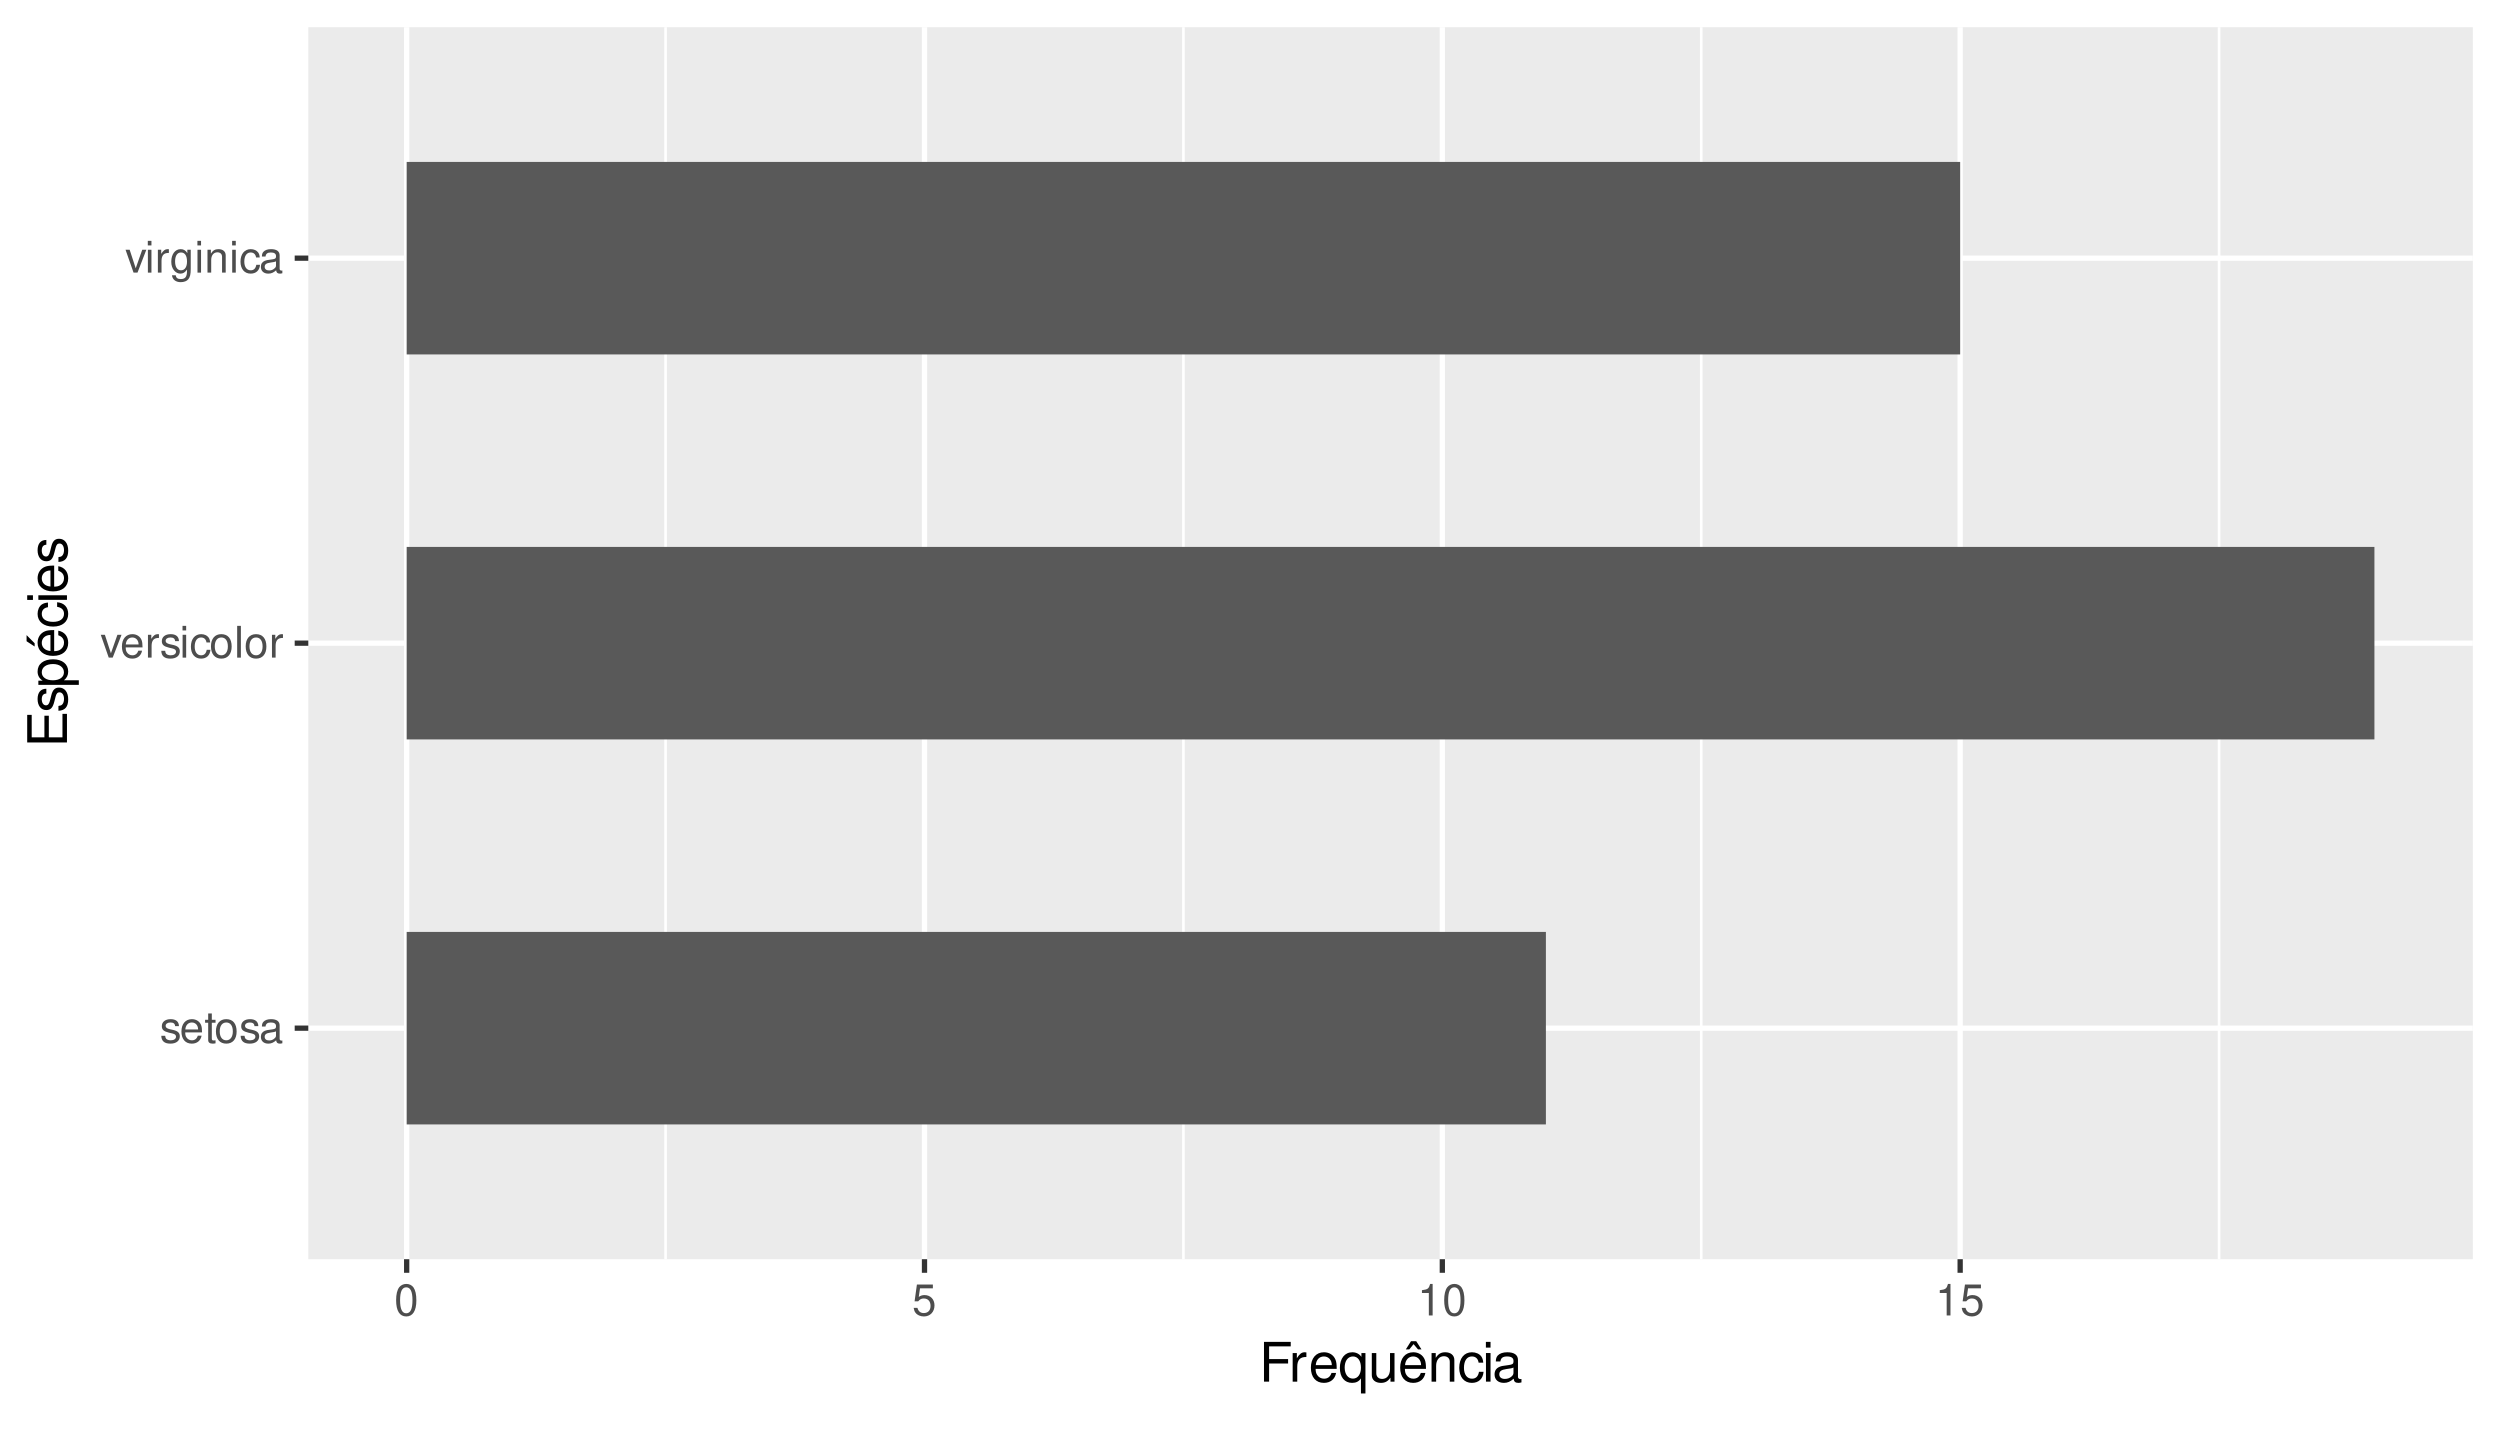
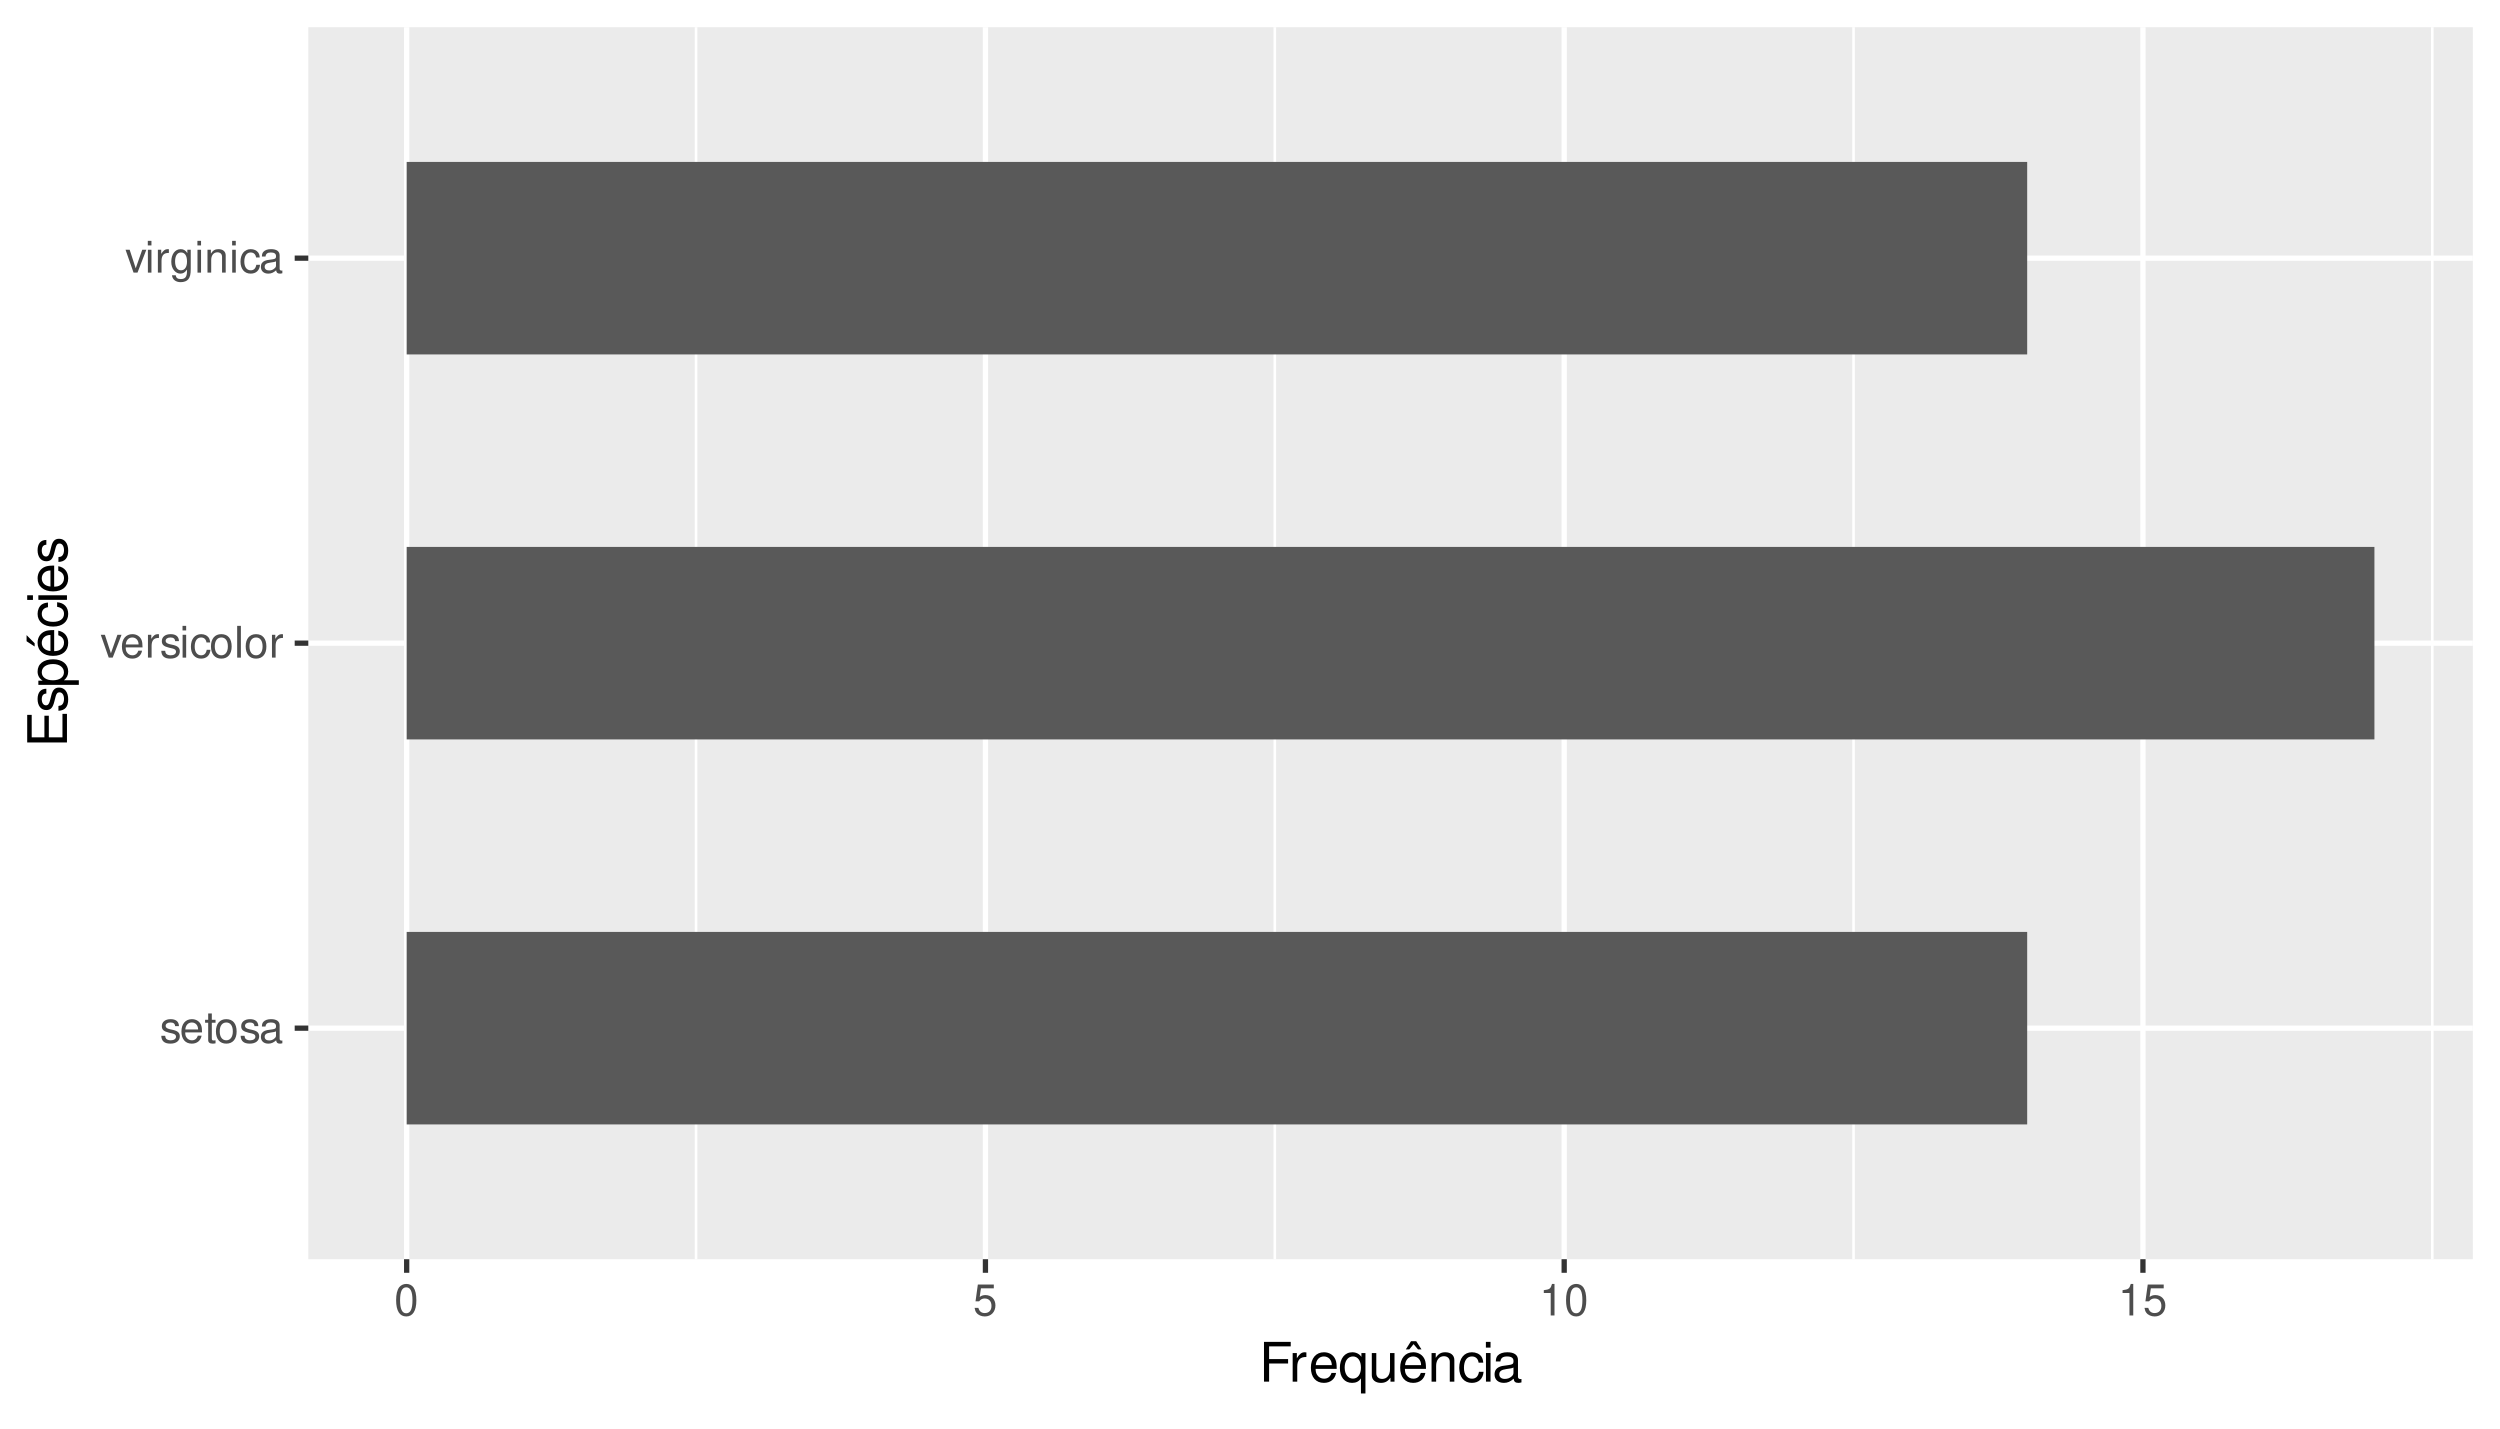
<svg xmlns="http://www.w3.org/2000/svg" xmlns:xlink="http://www.w3.org/1999/xlink" width="504pt" height="288pt" viewBox="0 0 504 288" version="1.1">
  <defs>
    <g>
      <symbol overflow="visible" id="glyph0-0">
        <path style="stroke:none;" d="" />
      </symbol>
      <symbol overflow="visible" id="glyph0-1">
        <path style="stroke:none;" d="M 3.859 -3.328 C 3.844 -4.234 3.25 -4.734 2.188 -4.734 C 1.109 -4.734 0.406 -4.188 0.406 -3.328 C 0.406 -2.609 0.781 -2.266 1.875 -2 L 2.562 -1.844 C 3.062 -1.719 3.266 -1.531 3.266 -1.203 C 3.266 -0.766 2.844 -0.469 2.203 -0.469 C 1.797 -0.469 1.469 -0.594 1.281 -0.781 C 1.172 -0.922 1.125 -1.047 1.078 -1.375 L 0.297 -1.375 C 0.328 -0.312 0.938 0.203 2.141 0.203 C 3.297 0.203 4.031 -0.375 4.031 -1.266 C 4.031 -1.938 3.656 -2.328 2.734 -2.547 L 2.031 -2.703 C 1.438 -2.844 1.172 -3.047 1.172 -3.375 C 1.172 -3.797 1.562 -4.062 2.156 -4.062 C 2.75 -4.062 3.062 -3.812 3.078 -3.328 Z M 3.859 -3.328 " />
      </symbol>
      <symbol overflow="visible" id="glyph0-2">
        <path style="stroke:none;" d="M 4.516 -2.062 C 4.516 -2.766 4.453 -3.188 4.328 -3.531 C 4.031 -4.281 3.328 -4.734 2.469 -4.734 C 1.172 -4.734 0.359 -3.766 0.359 -2.25 C 0.359 -0.719 1.141 0.203 2.453 0.203 C 3.5 0.203 4.234 -0.391 4.422 -1.406 L 3.672 -1.406 C 3.469 -0.797 3.062 -0.469 2.469 -0.469 C 2 -0.469 1.609 -0.688 1.359 -1.078 C 1.188 -1.344 1.125 -1.594 1.125 -2.062 Z M 1.141 -2.656 C 1.203 -3.516 1.719 -4.062 2.453 -4.062 C 3.203 -4.062 3.719 -3.484 3.719 -2.656 Z M 1.141 -2.656 " />
      </symbol>
      <symbol overflow="visible" id="glyph0-3">
        <path style="stroke:none;" d="M 2.234 -4.609 L 1.484 -4.609 L 1.484 -5.875 L 0.75 -5.875 L 0.75 -4.609 L 0.125 -4.609 L 0.125 -4.016 L 0.75 -4.016 L 0.75 -0.531 C 0.75 -0.047 1.062 0.203 1.641 0.203 C 1.828 0.203 1.984 0.188 2.234 0.141 L 2.234 -0.469 C 2.125 -0.453 2.031 -0.438 1.875 -0.438 C 1.562 -0.438 1.484 -0.531 1.484 -0.859 L 1.484 -4.016 L 2.234 -4.016 Z M 2.234 -4.609 " />
      </symbol>
      <symbol overflow="visible" id="glyph0-4">
        <path style="stroke:none;" d="M 2.391 -4.734 C 1.094 -4.734 0.312 -3.812 0.312 -2.266 C 0.312 -0.719 1.094 0.203 2.406 0.203 C 3.703 0.203 4.484 -0.719 4.484 -2.234 C 4.484 -3.828 3.734 -4.734 2.391 -4.734 Z M 2.406 -4.062 C 3.234 -4.062 3.719 -3.391 3.719 -2.25 C 3.719 -1.156 3.203 -0.469 2.406 -0.469 C 1.578 -0.469 1.078 -1.156 1.078 -2.266 C 1.078 -3.391 1.578 -4.062 2.406 -4.062 Z M 2.406 -4.062 " />
      </symbol>
      <symbol overflow="visible" id="glyph0-5">
        <path style="stroke:none;" d="M 4.703 -0.438 C 4.625 -0.406 4.594 -0.406 4.547 -0.406 C 4.297 -0.406 4.156 -0.547 4.156 -0.781 L 4.156 -3.484 C 4.156 -4.297 3.547 -4.734 2.422 -4.734 C 1.734 -4.734 1.203 -4.547 0.891 -4.203 C 0.672 -3.969 0.594 -3.703 0.578 -3.25 L 1.312 -3.25 C 1.375 -3.812 1.703 -4.062 2.391 -4.062 C 3.062 -4.062 3.422 -3.812 3.422 -3.375 L 3.422 -3.188 C 3.406 -2.875 3.25 -2.75 2.656 -2.672 C 1.625 -2.547 1.453 -2.5 1.172 -2.391 C 0.641 -2.156 0.375 -1.766 0.375 -1.156 C 0.375 -0.328 0.953 0.203 1.875 0.203 C 2.469 0.203 2.922 0 3.453 -0.469 C 3.5 0 3.734 0.203 4.203 0.203 C 4.359 0.203 4.453 0.188 4.703 0.125 Z M 3.422 -1.453 C 3.422 -1.203 3.359 -1.062 3.125 -0.859 C 2.828 -0.578 2.469 -0.438 2.047 -0.438 C 1.469 -0.438 1.141 -0.719 1.141 -1.172 C 1.141 -1.656 1.453 -1.906 2.25 -2.016 C 3.031 -2.125 3.172 -2.156 3.422 -2.281 Z M 3.422 -1.453 " />
      </symbol>
      <symbol overflow="visible" id="glyph0-6">
        <path style="stroke:none;" d="M 2.5 0 L 4.281 -4.609 L 3.453 -4.609 L 2.141 -0.875 L 0.922 -4.609 L 0.094 -4.609 L 1.703 0 Z M 2.5 0 " />
      </symbol>
      <symbol overflow="visible" id="glyph0-7">
        <path style="stroke:none;" d="M 0.609 -4.609 L 0.609 0 L 1.344 0 L 1.344 -2.391 C 1.359 -3.5 1.812 -4 2.828 -3.969 L 2.828 -4.719 C 2.703 -4.734 2.625 -4.734 2.547 -4.734 C 2.062 -4.734 1.703 -4.453 1.281 -3.781 L 1.281 -4.609 Z M 0.609 -4.609 " />
      </symbol>
      <symbol overflow="visible" id="glyph0-8">
        <path style="stroke:none;" d="M 1.312 -4.609 L 0.594 -4.609 L 0.594 0 L 1.312 0 Z M 1.312 -6.406 L 0.578 -6.406 L 0.578 -5.484 L 1.312 -5.484 Z M 1.312 -6.406 " />
      </symbol>
      <symbol overflow="visible" id="glyph0-9">
        <path style="stroke:none;" d="M 4.141 -3.062 C 4.109 -3.516 4.016 -3.797 3.828 -4.062 C 3.516 -4.484 2.969 -4.734 2.328 -4.734 C 1.078 -4.734 0.266 -3.75 0.266 -2.219 C 0.266 -0.734 1.062 0.203 2.312 0.203 C 3.406 0.203 4.109 -0.453 4.203 -1.578 L 3.453 -1.578 C 3.328 -0.844 2.953 -0.469 2.328 -0.469 C 1.516 -0.469 1.031 -1.141 1.031 -2.219 C 1.031 -3.375 1.516 -4.062 2.312 -4.062 C 2.922 -4.062 3.312 -3.703 3.406 -3.062 Z M 4.141 -3.062 " />
      </symbol>
      <symbol overflow="visible" id="glyph0-10">
        <path style="stroke:none;" d="M 1.344 -6.406 L 0.594 -6.406 L 0.594 0 L 1.344 0 Z M 1.344 -6.406 " />
      </symbol>
      <symbol overflow="visible" id="glyph0-11">
        <path style="stroke:none;" d="M 3.547 -4.609 L 3.547 -3.938 C 3.188 -4.5 2.781 -4.734 2.203 -4.734 C 1.078 -4.734 0.312 -3.703 0.312 -2.219 C 0.312 -1.453 0.5 -0.891 0.891 -0.422 C 1.234 -0.016 1.672 0.203 2.141 0.203 C 2.703 0.203 3.094 -0.047 3.484 -0.625 L 3.484 -0.391 C 3.484 0.844 3.141 1.297 2.219 1.297 C 1.594 1.297 1.281 1.062 1.203 0.531 L 0.453 0.531 C 0.531 1.375 1.203 1.922 2.203 1.922 C 2.891 1.922 3.453 1.703 3.75 1.328 C 4.094 0.891 4.234 0.328 4.234 -0.75 L 4.234 -4.609 Z M 2.266 -4.062 C 3.047 -4.062 3.484 -3.406 3.484 -2.25 C 3.484 -1.125 3.031 -0.469 2.266 -0.469 C 1.516 -0.469 1.078 -1.141 1.078 -2.266 C 1.078 -3.391 1.516 -4.062 2.266 -4.062 Z M 2.266 -4.062 " />
      </symbol>
      <symbol overflow="visible" id="glyph0-12">
        <path style="stroke:none;" d="M 0.609 -4.609 L 0.609 0 L 1.359 0 L 1.359 -2.547 C 1.359 -3.484 1.844 -4.094 2.609 -4.094 C 3.188 -4.094 3.547 -3.75 3.547 -3.188 L 3.547 0 L 4.281 0 L 4.281 -3.484 C 4.281 -4.25 3.719 -4.734 2.828 -4.734 C 2.141 -4.734 1.703 -4.484 1.297 -3.828 L 1.297 -4.609 Z M 0.609 -4.609 " />
      </symbol>
      <symbol overflow="visible" id="glyph0-13">
        <path style="stroke:none;" d="M 2.422 -6.359 C 1.844 -6.359 1.312 -6.094 0.984 -5.672 C 0.578 -5.109 0.375 -4.25 0.375 -3.078 C 0.375 -0.938 1.078 0.203 2.422 0.203 C 3.734 0.203 4.453 -0.938 4.453 -3.031 C 4.453 -4.25 4.266 -5.078 3.859 -5.672 C 3.531 -6.109 3.016 -6.359 2.422 -6.359 Z M 2.422 -5.672 C 3.25 -5.672 3.672 -4.828 3.672 -3.094 C 3.672 -1.281 3.266 -0.438 2.406 -0.438 C 1.578 -0.438 1.172 -1.312 1.172 -3.062 C 1.172 -4.828 1.578 -5.672 2.422 -5.672 Z M 2.422 -5.672 " />
      </symbol>
      <symbol overflow="visible" id="glyph0-14">
        <path style="stroke:none;" d="M 4.188 -6.234 L 0.969 -6.234 L 0.5 -2.844 L 1.219 -2.844 C 1.578 -3.266 1.875 -3.422 2.359 -3.422 C 3.203 -3.422 3.719 -2.844 3.719 -1.922 C 3.719 -1.031 3.203 -0.484 2.359 -0.484 C 1.688 -0.484 1.266 -0.828 1.078 -1.531 L 0.312 -1.531 C 0.406 -1.016 0.5 -0.781 0.688 -0.547 C 1.031 -0.078 1.672 0.203 2.375 0.203 C 3.641 0.203 4.516 -0.719 4.516 -2.031 C 4.516 -3.266 3.688 -4.109 2.5 -4.109 C 2.062 -4.109 1.703 -4 1.344 -3.734 L 1.594 -5.469 L 4.188 -5.469 Z M 4.188 -6.234 " />
      </symbol>
      <symbol overflow="visible" id="glyph0-15">
        <path style="stroke:none;" d="M 2.281 -4.531 L 2.281 0 L 3.047 0 L 3.047 -6.359 L 2.547 -6.359 C 2.266 -5.391 2.094 -5.25 0.891 -5.094 L 0.891 -4.531 Z M 2.281 -4.531 " />
      </symbol>
      <symbol overflow="visible" id="glyph1-0">
        <path style="stroke:none;" d="" />
      </symbol>
      <symbol overflow="visible" id="glyph1-1">
        <path style="stroke:none;" d="M 2.016 -3.656 L 5.844 -3.656 L 5.844 -4.547 L 2.016 -4.547 L 2.016 -7.109 L 6.375 -7.109 L 6.375 -8.016 L 0.984 -8.016 L 0.984 0 L 2.016 0 Z M 2.016 -3.656 " />
      </symbol>
      <symbol overflow="visible" id="glyph1-2">
        <path style="stroke:none;" d="M 0.766 -5.766 L 0.766 0 L 1.688 0 L 1.688 -2.984 C 1.688 -4.375 2.266 -5 3.531 -4.969 L 3.531 -5.891 C 3.375 -5.922 3.281 -5.922 3.172 -5.922 C 2.578 -5.922 2.141 -5.578 1.609 -4.719 L 1.609 -5.766 Z M 0.766 -5.766 " />
      </symbol>
      <symbol overflow="visible" id="glyph1-3">
        <path style="stroke:none;" d="M 5.641 -2.578 C 5.641 -3.453 5.578 -3.984 5.406 -4.406 C 5.031 -5.359 4.156 -5.922 3.078 -5.922 C 1.469 -5.922 0.438 -4.703 0.438 -2.812 C 0.438 -0.906 1.438 0.25 3.062 0.25 C 4.375 0.25 5.297 -0.5 5.516 -1.75 L 4.594 -1.75 C 4.344 -0.984 3.828 -0.594 3.094 -0.594 C 2.516 -0.594 2.016 -0.859 1.703 -1.344 C 1.484 -1.672 1.406 -2 1.391 -2.578 Z M 1.422 -3.328 C 1.5 -4.391 2.141 -5.078 3.062 -5.078 C 4 -5.078 4.656 -4.359 4.656 -3.328 Z M 1.422 -3.328 " />
      </symbol>
      <symbol overflow="visible" id="glyph1-4">
        <path style="stroke:none;" d="M 5.438 2.391 L 5.438 -5.766 L 4.625 -5.766 L 4.625 -5 C 4.203 -5.594 3.547 -5.922 2.797 -5.922 C 1.281 -5.922 0.281 -4.688 0.281 -2.766 C 0.281 -0.906 1.219 0.25 2.75 0.25 C 3.547 0.25 4.109 -0.031 4.531 -0.656 L 4.531 2.391 Z M 2.922 -5.078 C 3.906 -5.078 4.531 -4.203 4.531 -2.812 C 4.531 -1.484 3.891 -0.609 2.922 -0.609 C 1.906 -0.609 1.25 -1.5 1.25 -2.844 C 1.25 -4.188 1.906 -5.078 2.922 -5.078 Z M 2.922 -5.078 " />
      </symbol>
      <symbol overflow="visible" id="glyph1-5">
        <path style="stroke:none;" d="M 5.297 0 L 5.297 -5.766 L 4.391 -5.766 L 4.391 -2.5 C 4.391 -1.312 3.766 -0.547 2.812 -0.547 C 2.094 -0.547 1.625 -0.984 1.625 -1.688 L 1.625 -5.766 L 0.719 -5.766 L 0.719 -1.312 C 0.719 -0.359 1.438 0.25 2.547 0.25 C 3.406 0.25 3.938 -0.047 4.484 -0.797 L 4.484 0 Z M 5.297 0 " />
      </symbol>
      <symbol overflow="visible" id="glyph1-6">
        <path style="stroke:none;" d="M 5.641 -2.578 C 5.641 -3.453 5.578 -3.984 5.406 -4.406 C 5.031 -5.359 4.156 -5.922 3.078 -5.922 C 1.469 -5.922 0.438 -4.703 0.438 -2.812 C 0.438 -0.906 1.438 0.25 3.062 0.25 C 4.375 0.25 5.297 -0.5 5.516 -1.75 L 4.594 -1.75 C 4.344 -0.984 3.828 -0.594 3.094 -0.594 C 2.516 -0.594 2.016 -0.859 1.703 -1.344 C 1.484 -1.672 1.406 -2 1.391 -2.578 Z M 1.422 -3.328 C 1.5 -4.391 2.141 -5.078 3.062 -5.078 C 4 -5.078 4.656 -4.359 4.656 -3.328 Z M 2.625 -8.156 L 1.578 -6.5 L 2.281 -6.5 L 3.141 -7.562 L 4.031 -6.5 L 4.734 -6.5 L 3.672 -8.156 Z M 2.625 -8.156 " />
      </symbol>
      <symbol overflow="visible" id="glyph1-7">
        <path style="stroke:none;" d="M 0.766 -5.766 L 0.766 0 L 1.688 0 L 1.688 -3.172 C 1.688 -4.359 2.312 -5.125 3.25 -5.125 C 3.984 -5.125 4.438 -4.688 4.438 -4 L 4.438 0 L 5.359 0 L 5.359 -4.359 C 5.359 -5.312 4.641 -5.922 3.531 -5.922 C 2.672 -5.922 2.125 -5.594 1.609 -4.797 L 1.609 -5.766 Z M 0.766 -5.766 " />
      </symbol>
      <symbol overflow="visible" id="glyph1-8">
        <path style="stroke:none;" d="M 5.188 -3.828 C 5.141 -4.391 5.016 -4.75 4.797 -5.078 C 4.406 -5.609 3.703 -5.922 2.906 -5.922 C 1.344 -5.922 0.344 -4.703 0.344 -2.781 C 0.344 -0.922 1.328 0.25 2.891 0.25 C 4.266 0.25 5.141 -0.578 5.25 -1.984 L 4.328 -1.984 C 4.172 -1.062 3.703 -0.594 2.922 -0.594 C 1.906 -0.594 1.297 -1.422 1.297 -2.781 C 1.297 -4.219 1.891 -5.078 2.891 -5.078 C 3.656 -5.078 4.141 -4.625 4.25 -3.828 Z M 5.188 -3.828 " />
      </symbol>
      <symbol overflow="visible" id="glyph1-9">
        <path style="stroke:none;" d="M 1.656 -5.766 L 0.734 -5.766 L 0.734 0 L 1.656 0 Z M 1.656 -8.016 L 0.719 -8.016 L 0.719 -6.859 L 1.656 -6.859 Z M 1.656 -8.016 " />
      </symbol>
      <symbol overflow="visible" id="glyph1-10">
        <path style="stroke:none;" d="M 5.891 -0.531 C 5.781 -0.516 5.734 -0.516 5.688 -0.516 C 5.375 -0.516 5.188 -0.688 5.188 -0.969 L 5.188 -4.359 C 5.188 -5.375 4.438 -5.922 3.031 -5.922 C 2.172 -5.922 1.5 -5.688 1.109 -5.266 C 0.844 -4.969 0.734 -4.625 0.719 -4.062 L 1.641 -4.062 C 1.719 -4.766 2.141 -5.078 2.984 -5.078 C 3.828 -5.078 4.281 -4.781 4.281 -4.219 L 4.281 -3.984 C 4.266 -3.594 4.062 -3.438 3.328 -3.344 C 2.031 -3.172 1.828 -3.141 1.469 -2.984 C 0.797 -2.703 0.469 -2.203 0.469 -1.453 C 0.469 -0.406 1.188 0.25 2.359 0.25 C 3.078 0.25 3.656 0 4.312 -0.594 C 4.375 0 4.656 0.25 5.266 0.25 C 5.453 0.25 5.578 0.234 5.891 0.156 Z M 4.281 -1.812 C 4.281 -1.5 4.188 -1.312 3.922 -1.062 C 3.547 -0.719 3.094 -0.547 2.547 -0.547 C 1.844 -0.547 1.422 -0.891 1.422 -1.469 C 1.422 -2.078 1.812 -2.391 2.812 -2.531 C 3.781 -2.656 3.969 -2.703 4.281 -2.844 Z M 4.281 -1.812 " />
      </symbol>
      <symbol overflow="visible" id="glyph2-0">
        <path style="stroke:none;" d="" />
      </symbol>
      <symbol overflow="visible" id="glyph2-1">
        <path style="stroke:none;" d="M -3.656 -2.016 L -3.656 -6.375 L -4.547 -6.375 L -4.547 -2.016 L -7.109 -2.016 L -7.109 -6.547 L -8.016 -6.547 L -8.016 -0.984 L 0 -0.984 L 0 -6.75 L -0.906 -6.75 L -0.906 -2.016 Z M -3.656 -2.016 " />
      </symbol>
      <symbol overflow="visible" id="glyph2-2">
        <path style="stroke:none;" d="M -4.156 -4.812 C -5.297 -4.812 -5.922 -4.062 -5.922 -2.734 C -5.922 -1.391 -5.234 -0.516 -4.172 -0.516 C -3.266 -0.516 -2.844 -0.984 -2.516 -2.344 L -2.297 -3.203 C -2.141 -3.844 -1.906 -4.094 -1.5 -4.094 C -0.953 -4.094 -0.594 -3.547 -0.594 -2.75 C -0.594 -2.25 -0.734 -1.844 -0.984 -1.609 C -1.141 -1.469 -1.312 -1.391 -1.719 -1.344 L -1.719 -0.375 C -0.391 -0.422 0.25 -1.172 0.25 -2.672 C 0.25 -4.125 -0.469 -5.047 -1.578 -5.047 C -2.438 -5.047 -2.906 -4.562 -3.172 -3.422 L -3.391 -2.547 C -3.562 -1.797 -3.812 -1.469 -4.219 -1.469 C -4.75 -1.469 -5.078 -1.953 -5.078 -2.688 C -5.078 -3.438 -4.766 -3.828 -4.156 -3.844 Z M -4.156 -4.812 " />
      </symbol>
      <symbol overflow="visible" id="glyph2-3">
        <path style="stroke:none;" d="M 2.391 -0.594 L 2.391 -1.516 L -0.609 -1.516 C -0.016 -2 0.25 -2.547 0.25 -3.281 C 0.25 -4.781 -0.953 -5.75 -2.781 -5.75 C -4.719 -5.75 -5.922 -4.812 -5.922 -3.281 C -5.922 -2.5 -5.578 -1.875 -4.891 -1.438 L -5.766 -1.438 L -5.766 -0.594 Z M -5.078 -3.125 C -5.078 -4.141 -4.188 -4.797 -2.812 -4.797 C -1.5 -4.797 -0.609 -4.125 -0.609 -3.125 C -0.609 -2.141 -1.484 -1.516 -2.844 -1.516 C -4.188 -1.516 -5.078 -2.141 -5.078 -3.125 Z M -5.078 -3.125 " />
      </symbol>
      <symbol overflow="visible" id="glyph2-4">
        <path style="stroke:none;" d="M -2.578 -5.641 C -3.453 -5.641 -3.984 -5.578 -4.406 -5.406 C -5.359 -5.031 -5.922 -4.156 -5.922 -3.078 C -5.922 -1.469 -4.703 -0.438 -2.812 -0.438 C -0.906 -0.438 0.25 -1.438 0.25 -3.062 C 0.25 -4.375 -0.5 -5.297 -1.75 -5.516 L -1.75 -4.594 C -0.984 -4.344 -0.594 -3.828 -0.594 -3.094 C -0.594 -2.516 -0.859 -2.016 -1.344 -1.703 C -1.672 -1.484 -2 -1.406 -2.578 -1.391 Z M -3.328 -1.422 C -4.391 -1.5 -5.078 -2.141 -5.078 -3.062 C -5.078 -4 -4.359 -4.656 -3.328 -4.656 Z M -8.141 -3.391 L -6.516 -2.328 L -6.516 -2.984 L -8.141 -4.625 Z M -8.141 -3.391 " />
      </symbol>
      <symbol overflow="visible" id="glyph2-5">
        <path style="stroke:none;" d="M -3.828 -5.188 C -4.391 -5.141 -4.75 -5.016 -5.078 -4.797 C -5.609 -4.406 -5.922 -3.703 -5.922 -2.906 C -5.922 -1.344 -4.703 -0.344 -2.781 -0.344 C -0.922 -0.344 0.25 -1.328 0.25 -2.891 C 0.25 -4.266 -0.578 -5.141 -1.984 -5.25 L -1.984 -4.328 C -1.062 -4.172 -0.594 -3.703 -0.594 -2.922 C -0.594 -1.906 -1.422 -1.297 -2.781 -1.297 C -4.219 -1.297 -5.078 -1.891 -5.078 -2.891 C -5.078 -3.656 -4.625 -4.141 -3.828 -4.25 Z M -3.828 -5.188 " />
      </symbol>
      <symbol overflow="visible" id="glyph2-6">
        <path style="stroke:none;" d="M -5.766 -1.656 L -5.766 -0.734 L 0 -0.734 L 0 -1.656 Z M -8.016 -1.656 L -8.016 -0.719 L -6.859 -0.719 L -6.859 -1.656 Z M -8.016 -1.656 " />
      </symbol>
      <symbol overflow="visible" id="glyph2-7">
        <path style="stroke:none;" d="M -2.578 -5.641 C -3.453 -5.641 -3.984 -5.578 -4.406 -5.406 C -5.359 -5.031 -5.922 -4.156 -5.922 -3.078 C -5.922 -1.469 -4.703 -0.438 -2.812 -0.438 C -0.906 -0.438 0.25 -1.438 0.25 -3.062 C 0.25 -4.375 -0.5 -5.297 -1.75 -5.516 L -1.75 -4.594 C -0.984 -4.344 -0.594 -3.828 -0.594 -3.094 C -0.594 -2.516 -0.859 -2.016 -1.344 -1.703 C -1.672 -1.484 -2 -1.406 -2.578 -1.391 Z M -3.328 -1.422 C -4.391 -1.5 -5.078 -2.141 -5.078 -3.062 C -5.078 -4 -4.359 -4.656 -3.328 -4.656 Z M -3.328 -1.422 " />
      </symbol>
    </g>
    <clipPath id="clip1">
      <path d="M 62.152 5.48 L 498.523 5.48 L 498.523 253.852 L 62.152 253.852 Z M 62.152 5.48 " />
    </clipPath>
    <clipPath id="clip2">
-       <path d="M 133 5.48 L 135 5.48 L 135 253.852 L 133 253.852 Z M 133 5.48 " />
+       <path d="M 140 5.48 L 141 5.48 L 141 253.852 L 140 253.852 Z M 140 5.48 " />
    </clipPath>
    <clipPath id="clip3">
-       <path d="M 238 5.48 L 239 5.48 L 239 253.852 L 238 253.852 Z M 238 5.48 " />
+       <path d="M 256 5.48 L 258 5.48 L 258 253.852 L 256 253.852 Z M 256 5.48 " />
    </clipPath>
    <clipPath id="clip4">
-       <path d="M 342 5.48 L 344 5.48 L 344 253.852 L 342 253.852 Z M 342 5.48 " />
+       <path d="M 373 5.48 L 374 5.48 L 374 253.852 L 373 253.852 Z M 373 5.48 " />
    </clipPath>
    <clipPath id="clip5">
-       <path d="M 447 5.48 L 448 5.48 L 448 253.852 L 447 253.852 Z M 447 5.48 " />
+       <path d="M 490 5.48 L 491 5.48 L 491 253.852 L 490 253.852 Z M 490 5.48 " />
    </clipPath>
    <clipPath id="clip6">
      <path d="M 62.152 206 L 498.523 206 L 498.523 208 L 62.152 208 Z M 62.152 206 " />
    </clipPath>
    <clipPath id="clip7">
      <path d="M 62.152 129 L 498.523 129 L 498.523 131 L 62.152 131 Z M 62.152 129 " />
    </clipPath>
    <clipPath id="clip8">
      <path d="M 62.152 51 L 498.523 51 L 498.523 53 L 62.152 53 Z M 62.152 51 " />
    </clipPath>
    <clipPath id="clip9">
      <path d="M 81 5.48 L 83 5.48 L 83 253.852 L 81 253.852 Z M 81 5.48 " />
    </clipPath>
    <clipPath id="clip10">
-       <path d="M 185 5.48 L 187 5.48 L 187 253.852 L 185 253.852 Z M 185 5.48 " />
+       <path d="M 198 5.48 L 200 5.48 L 200 253.852 L 198 253.852 Z M 198 5.48 " />
    </clipPath>
    <clipPath id="clip11">
-       <path d="M 290 5.48 L 292 5.48 L 292 253.852 L 290 253.852 Z M 290 5.48 " />
+       <path d="M 314 5.48 L 316 5.48 L 316 253.852 L 314 253.852 Z M 314 5.48 " />
    </clipPath>
    <clipPath id="clip12">
-       <path d="M 394 5.48 L 396 5.48 L 396 253.852 L 394 253.852 Z M 394 5.48 " />
+       <path d="M 431 5.48 L 433 5.48 L 433 253.852 L 431 253.852 Z M 431 5.48 " />
    </clipPath>
  </defs>
  <g id="surface30">
    <rect x="0" y="0" width="504" height="288" style="fill:rgb(100%,100%,100%);fill-opacity:1;stroke:none;" />
    <rect x="0" y="0" width="504" height="288" style="fill:rgb(100%,100%,100%);fill-opacity:1;stroke:none;" />
    <path style="fill:none;stroke-width:1.067;stroke-linecap:round;stroke-linejoin:round;stroke:rgb(100%,100%,100%);stroke-opacity:1;stroke-miterlimit:10;" d="M 0 288 L 504 288 L 504 0 L 0 0 Z M 0 288 " />
    <g clip-path="url(#clip1)" clip-rule="nonzero">
      <path style=" stroke:none;fill-rule:nonzero;fill:rgb(92.157%,92.157%,92.157%);fill-opacity:1;" d="M 62.152 253.848 L 498.523 253.848 L 498.523 5.477 L 62.152 5.477 Z M 62.152 253.848 " />
    </g>
    <g clip-path="url(#clip2)" clip-rule="nonzero">
-       <path style="fill:none;stroke-width:0.533;stroke-linecap:butt;stroke-linejoin:round;stroke:rgb(100%,100%,100%);stroke-opacity:1;stroke-miterlimit:10;" d="M 134.184 253.848 L 134.184 5.48 " />
+       <path style="fill:none;stroke-width:0.533;stroke-linecap:butt;stroke-linejoin:round;stroke:rgb(100%,100%,100%);stroke-opacity:1;stroke-miterlimit:10;" d="M 140.324 253.848 L 140.324 5.48 " />
    </g>
    <g clip-path="url(#clip3)" clip-rule="nonzero">
-       <path style="fill:none;stroke-width:0.533;stroke-linecap:butt;stroke-linejoin:round;stroke:rgb(100%,100%,100%);stroke-opacity:1;stroke-miterlimit:10;" d="M 238.578 253.848 L 238.578 5.48 " />
+       <path style="fill:none;stroke-width:0.533;stroke-linecap:butt;stroke-linejoin:round;stroke:rgb(100%,100%,100%);stroke-opacity:1;stroke-miterlimit:10;" d="M 257 253.848 L 257 5.48 " />
    </g>
    <g clip-path="url(#clip4)" clip-rule="nonzero">
-       <path style="fill:none;stroke-width:0.533;stroke-linecap:butt;stroke-linejoin:round;stroke:rgb(100%,100%,100%);stroke-opacity:1;stroke-miterlimit:10;" d="M 342.973 253.848 L 342.973 5.48 " />
+       <path style="fill:none;stroke-width:0.533;stroke-linecap:butt;stroke-linejoin:round;stroke:rgb(100%,100%,100%);stroke-opacity:1;stroke-miterlimit:10;" d="M 373.676 253.848 L 373.676 5.48 " />
    </g>
    <g clip-path="url(#clip5)" clip-rule="nonzero">
-       <path style="fill:none;stroke-width:0.533;stroke-linecap:butt;stroke-linejoin:round;stroke:rgb(100%,100%,100%);stroke-opacity:1;stroke-miterlimit:10;" d="M 447.367 253.848 L 447.367 5.48 " />
+       <path style="fill:none;stroke-width:0.533;stroke-linecap:butt;stroke-linejoin:round;stroke:rgb(100%,100%,100%);stroke-opacity:1;stroke-miterlimit:10;" d="M 490.352 253.848 L 490.352 5.48 " />
    </g>
    <g clip-path="url(#clip6)" clip-rule="nonzero">
      <path style="fill:none;stroke-width:1.067;stroke-linecap:butt;stroke-linejoin:round;stroke:rgb(100%,100%,100%);stroke-opacity:1;stroke-miterlimit:10;" d="M 62.152 207.281 L 498.52 207.281 " />
    </g>
    <g clip-path="url(#clip7)" clip-rule="nonzero">
      <path style="fill:none;stroke-width:1.067;stroke-linecap:butt;stroke-linejoin:round;stroke:rgb(100%,100%,100%);stroke-opacity:1;stroke-miterlimit:10;" d="M 62.152 129.664 L 498.52 129.664 " />
    </g>
    <g clip-path="url(#clip8)" clip-rule="nonzero">
      <path style="fill:none;stroke-width:1.067;stroke-linecap:butt;stroke-linejoin:round;stroke:rgb(100%,100%,100%);stroke-opacity:1;stroke-miterlimit:10;" d="M 62.152 52.047 L 498.52 52.047 " />
    </g>
    <g clip-path="url(#clip9)" clip-rule="nonzero">
      <path style="fill:none;stroke-width:1.067;stroke-linecap:butt;stroke-linejoin:round;stroke:rgb(100%,100%,100%);stroke-opacity:1;stroke-miterlimit:10;" d="M 81.984 253.848 L 81.984 5.48 " />
    </g>
    <g clip-path="url(#clip10)" clip-rule="nonzero">
-       <path style="fill:none;stroke-width:1.067;stroke-linecap:butt;stroke-linejoin:round;stroke:rgb(100%,100%,100%);stroke-opacity:1;stroke-miterlimit:10;" d="M 186.379 253.848 L 186.379 5.48 " />
+       <path style="fill:none;stroke-width:1.067;stroke-linecap:butt;stroke-linejoin:round;stroke:rgb(100%,100%,100%);stroke-opacity:1;stroke-miterlimit:10;" d="M 198.664 253.848 L 198.664 5.48 " />
    </g>
    <g clip-path="url(#clip11)" clip-rule="nonzero">
-       <path style="fill:none;stroke-width:1.067;stroke-linecap:butt;stroke-linejoin:round;stroke:rgb(100%,100%,100%);stroke-opacity:1;stroke-miterlimit:10;" d="M 290.773 253.848 L 290.773 5.48 " />
+       <path style="fill:none;stroke-width:1.067;stroke-linecap:butt;stroke-linejoin:round;stroke:rgb(100%,100%,100%);stroke-opacity:1;stroke-miterlimit:10;" d="M 315.34 253.848 L 315.34 5.48 " />
    </g>
    <g clip-path="url(#clip12)" clip-rule="nonzero">
-       <path style="fill:none;stroke-width:1.067;stroke-linecap:butt;stroke-linejoin:round;stroke:rgb(100%,100%,100%);stroke-opacity:1;stroke-miterlimit:10;" d="M 395.168 253.848 L 395.168 5.48 " />
-     </g>
-     <path style=" stroke:none;fill-rule:nonzero;fill:rgb(34.902%,34.902%,34.902%);fill-opacity:1;" d="M 81.984 226.684 L 311.652 226.684 L 311.652 187.875 L 81.984 187.875 Z M 81.984 226.684 " />
+       <path style="fill:none;stroke-width:1.067;stroke-linecap:butt;stroke-linejoin:round;stroke:rgb(100%,100%,100%);stroke-opacity:1;stroke-miterlimit:10;" d="M 432.016 253.848 L 432.016 5.48 " />
+     </g>
+     <path style=" stroke:none;fill-rule:nonzero;fill:rgb(34.902%,34.902%,34.902%);fill-opacity:1;" d="M 81.984 226.684 L 408.68 226.684 L 408.68 187.875 L 81.984 187.875 Z M 81.984 226.684 " />
    <path style=" stroke:none;fill-rule:nonzero;fill:rgb(34.902%,34.902%,34.902%);fill-opacity:1;" d="M 81.984 149.066 L 478.684 149.066 L 478.684 110.258 L 81.984 110.258 Z M 81.984 149.066 " />
-     <path style=" stroke:none;fill-rule:nonzero;fill:rgb(34.902%,34.902%,34.902%);fill-opacity:1;" d="M 81.984 71.453 L 395.168 71.453 L 395.168 32.645 L 81.984 32.645 Z M 81.984 71.453 " />
+     <path style=" stroke:none;fill-rule:nonzero;fill:rgb(34.902%,34.902%,34.902%);fill-opacity:1;" d="M 81.984 71.453 L 408.68 71.453 L 408.68 32.645 L 81.984 32.645 Z M 81.984 71.453 " />
    <g style="fill:rgb(30.196%,30.196%,30.196%);fill-opacity:1;">
      <use xlink:href="#glyph0-1" x="32.219" y="210.196" />
      <use xlink:href="#glyph0-2" x="36.219" y="210.196" />
      <use xlink:href="#glyph0-3" x="41.219" y="210.196" />
      <use xlink:href="#glyph0-4" x="43.219" y="210.196" />
      <use xlink:href="#glyph0-1" x="48.219" y="210.196" />
      <use xlink:href="#glyph0-5" x="52.219" y="210.196" />
    </g>
    <g style="fill:rgb(30.196%,30.196%,30.196%);fill-opacity:1;">
      <use xlink:href="#glyph0-6" x="20.219" y="132.579" />
      <use xlink:href="#glyph0-2" x="24.219" y="132.579" />
      <use xlink:href="#glyph0-7" x="29.219" y="132.579" />
      <use xlink:href="#glyph0-1" x="32.219" y="132.579" />
      <use xlink:href="#glyph0-8" x="36.219" y="132.579" />
      <use xlink:href="#glyph0-9" x="38.219" y="132.579" />
      <use xlink:href="#glyph0-4" x="42.219" y="132.579" />
      <use xlink:href="#glyph0-10" x="47.219" y="132.579" />
      <use xlink:href="#glyph0-4" x="49.219" y="132.579" />
      <use xlink:href="#glyph0-7" x="54.219" y="132.579" />
    </g>
    <g style="fill:rgb(30.196%,30.196%,30.196%);fill-opacity:1;">
      <use xlink:href="#glyph0-6" x="25.219" y="54.962" />
      <use xlink:href="#glyph0-8" x="29.219" y="54.962" />
      <use xlink:href="#glyph0-7" x="31.219" y="54.962" />
      <use xlink:href="#glyph0-11" x="34.219" y="54.962" />
      <use xlink:href="#glyph0-8" x="39.219" y="54.962" />
      <use xlink:href="#glyph0-12" x="41.219" y="54.962" />
      <use xlink:href="#glyph0-8" x="46.219" y="54.962" />
      <use xlink:href="#glyph0-9" x="48.219" y="54.962" />
      <use xlink:href="#glyph0-5" x="52.219" y="54.962" />
    </g>
    <path style="fill:none;stroke-width:1.067;stroke-linecap:butt;stroke-linejoin:round;stroke:rgb(20%,20%,20%);stroke-opacity:1;stroke-miterlimit:10;" d="M 59.41 207.281 L 62.152 207.281 " />
    <path style="fill:none;stroke-width:1.067;stroke-linecap:butt;stroke-linejoin:round;stroke:rgb(20%,20%,20%);stroke-opacity:1;stroke-miterlimit:10;" d="M 59.41 129.664 L 62.152 129.664 " />
    <path style="fill:none;stroke-width:1.067;stroke-linecap:butt;stroke-linejoin:round;stroke:rgb(20%,20%,20%);stroke-opacity:1;stroke-miterlimit:10;" d="M 59.41 52.047 L 62.152 52.047 " />
    <path style="fill:none;stroke-width:1.067;stroke-linecap:butt;stroke-linejoin:round;stroke:rgb(20%,20%,20%);stroke-opacity:1;stroke-miterlimit:10;" d="M 81.984 256.59 L 81.984 253.848 " />
-     <path style="fill:none;stroke-width:1.067;stroke-linecap:butt;stroke-linejoin:round;stroke:rgb(20%,20%,20%);stroke-opacity:1;stroke-miterlimit:10;" d="M 186.379 256.59 L 186.379 253.848 " />
-     <path style="fill:none;stroke-width:1.067;stroke-linecap:butt;stroke-linejoin:round;stroke:rgb(20%,20%,20%);stroke-opacity:1;stroke-miterlimit:10;" d="M 290.773 256.59 L 290.773 253.848 " />
-     <path style="fill:none;stroke-width:1.067;stroke-linecap:butt;stroke-linejoin:round;stroke:rgb(20%,20%,20%);stroke-opacity:1;stroke-miterlimit:10;" d="M 395.168 256.59 L 395.168 253.848 " />
+     <path style="fill:none;stroke-width:1.067;stroke-linecap:butt;stroke-linejoin:round;stroke:rgb(20%,20%,20%);stroke-opacity:1;stroke-miterlimit:10;" d="M 198.664 256.59 L 198.664 253.848 " />
+     <path style="fill:none;stroke-width:1.067;stroke-linecap:butt;stroke-linejoin:round;stroke:rgb(20%,20%,20%);stroke-opacity:1;stroke-miterlimit:10;" d="M 315.34 256.59 L 315.34 253.848 " />
+     <path style="fill:none;stroke-width:1.067;stroke-linecap:butt;stroke-linejoin:round;stroke:rgb(20%,20%,20%);stroke-opacity:1;stroke-miterlimit:10;" d="M 432.016 256.59 L 432.016 253.848 " />
    <g style="fill:rgb(30.196%,30.196%,30.196%);fill-opacity:1;">
      <use xlink:href="#glyph0-13" x="79.484" y="265.196" />
    </g>
    <g style="fill:rgb(30.196%,30.196%,30.196%);fill-opacity:1;">
-       <use xlink:href="#glyph0-14" x="183.879" y="265.196" />
-     </g>
-     <g style="fill:rgb(30.196%,30.196%,30.196%);fill-opacity:1;">
-       <use xlink:href="#glyph0-15" x="285.773" y="265.196" />
-       <use xlink:href="#glyph0-13" x="290.773" y="265.196" />
-     </g>
-     <g style="fill:rgb(30.196%,30.196%,30.196%);fill-opacity:1;">
-       <use xlink:href="#glyph0-15" x="390.168" y="265.196" />
-       <use xlink:href="#glyph0-14" x="395.168" y="265.196" />
+       <use xlink:href="#glyph0-14" x="196.164" y="265.196" />
+     </g>
+     <g style="fill:rgb(30.196%,30.196%,30.196%);fill-opacity:1;">
+       <use xlink:href="#glyph0-15" x="310.34" y="265.196" />
+       <use xlink:href="#glyph0-13" x="315.34" y="265.196" />
+     </g>
+     <g style="fill:rgb(30.196%,30.196%,30.196%);fill-opacity:1;">
+       <use xlink:href="#glyph0-15" x="427.016" y="265.196" />
+       <use xlink:href="#glyph0-14" x="432.016" y="265.196" />
    </g>
    <g style="fill:rgb(0%,0%,0%);fill-opacity:1;">
      <use xlink:href="#glyph1-1" x="253.836" y="278.538" />
      <use xlink:href="#glyph1-2" x="259.836" y="278.538" />
      <use xlink:href="#glyph1-3" x="263.836" y="278.538" />
      <use xlink:href="#glyph1-4" x="269.836" y="278.538" />
      <use xlink:href="#glyph1-5" x="275.836" y="278.538" />
      <use xlink:href="#glyph1-6" x="281.836" y="278.538" />
      <use xlink:href="#glyph1-7" x="287.836" y="278.538" />
      <use xlink:href="#glyph1-8" x="293.836" y="278.538" />
      <use xlink:href="#glyph1-9" x="298.836" y="278.538" />
      <use xlink:href="#glyph1-10" x="300.836" y="278.538" />
    </g>
    <g style="fill:rgb(0%,0%,0%);fill-opacity:1;">
      <use xlink:href="#glyph2-1" x="13.499" y="150.664" />
      <use xlink:href="#glyph2-2" x="13.499" y="143.664" />
      <use xlink:href="#glyph2-3" x="13.499" y="138.664" />
      <use xlink:href="#glyph2-4" x="13.499" y="132.664" />
      <use xlink:href="#glyph2-5" x="13.499" y="126.664" />
      <use xlink:href="#glyph2-6" x="13.499" y="121.664" />
      <use xlink:href="#glyph2-7" x="13.499" y="119.664" />
      <use xlink:href="#glyph2-2" x="13.499" y="113.664" />
    </g>
  </g>
</svg>
